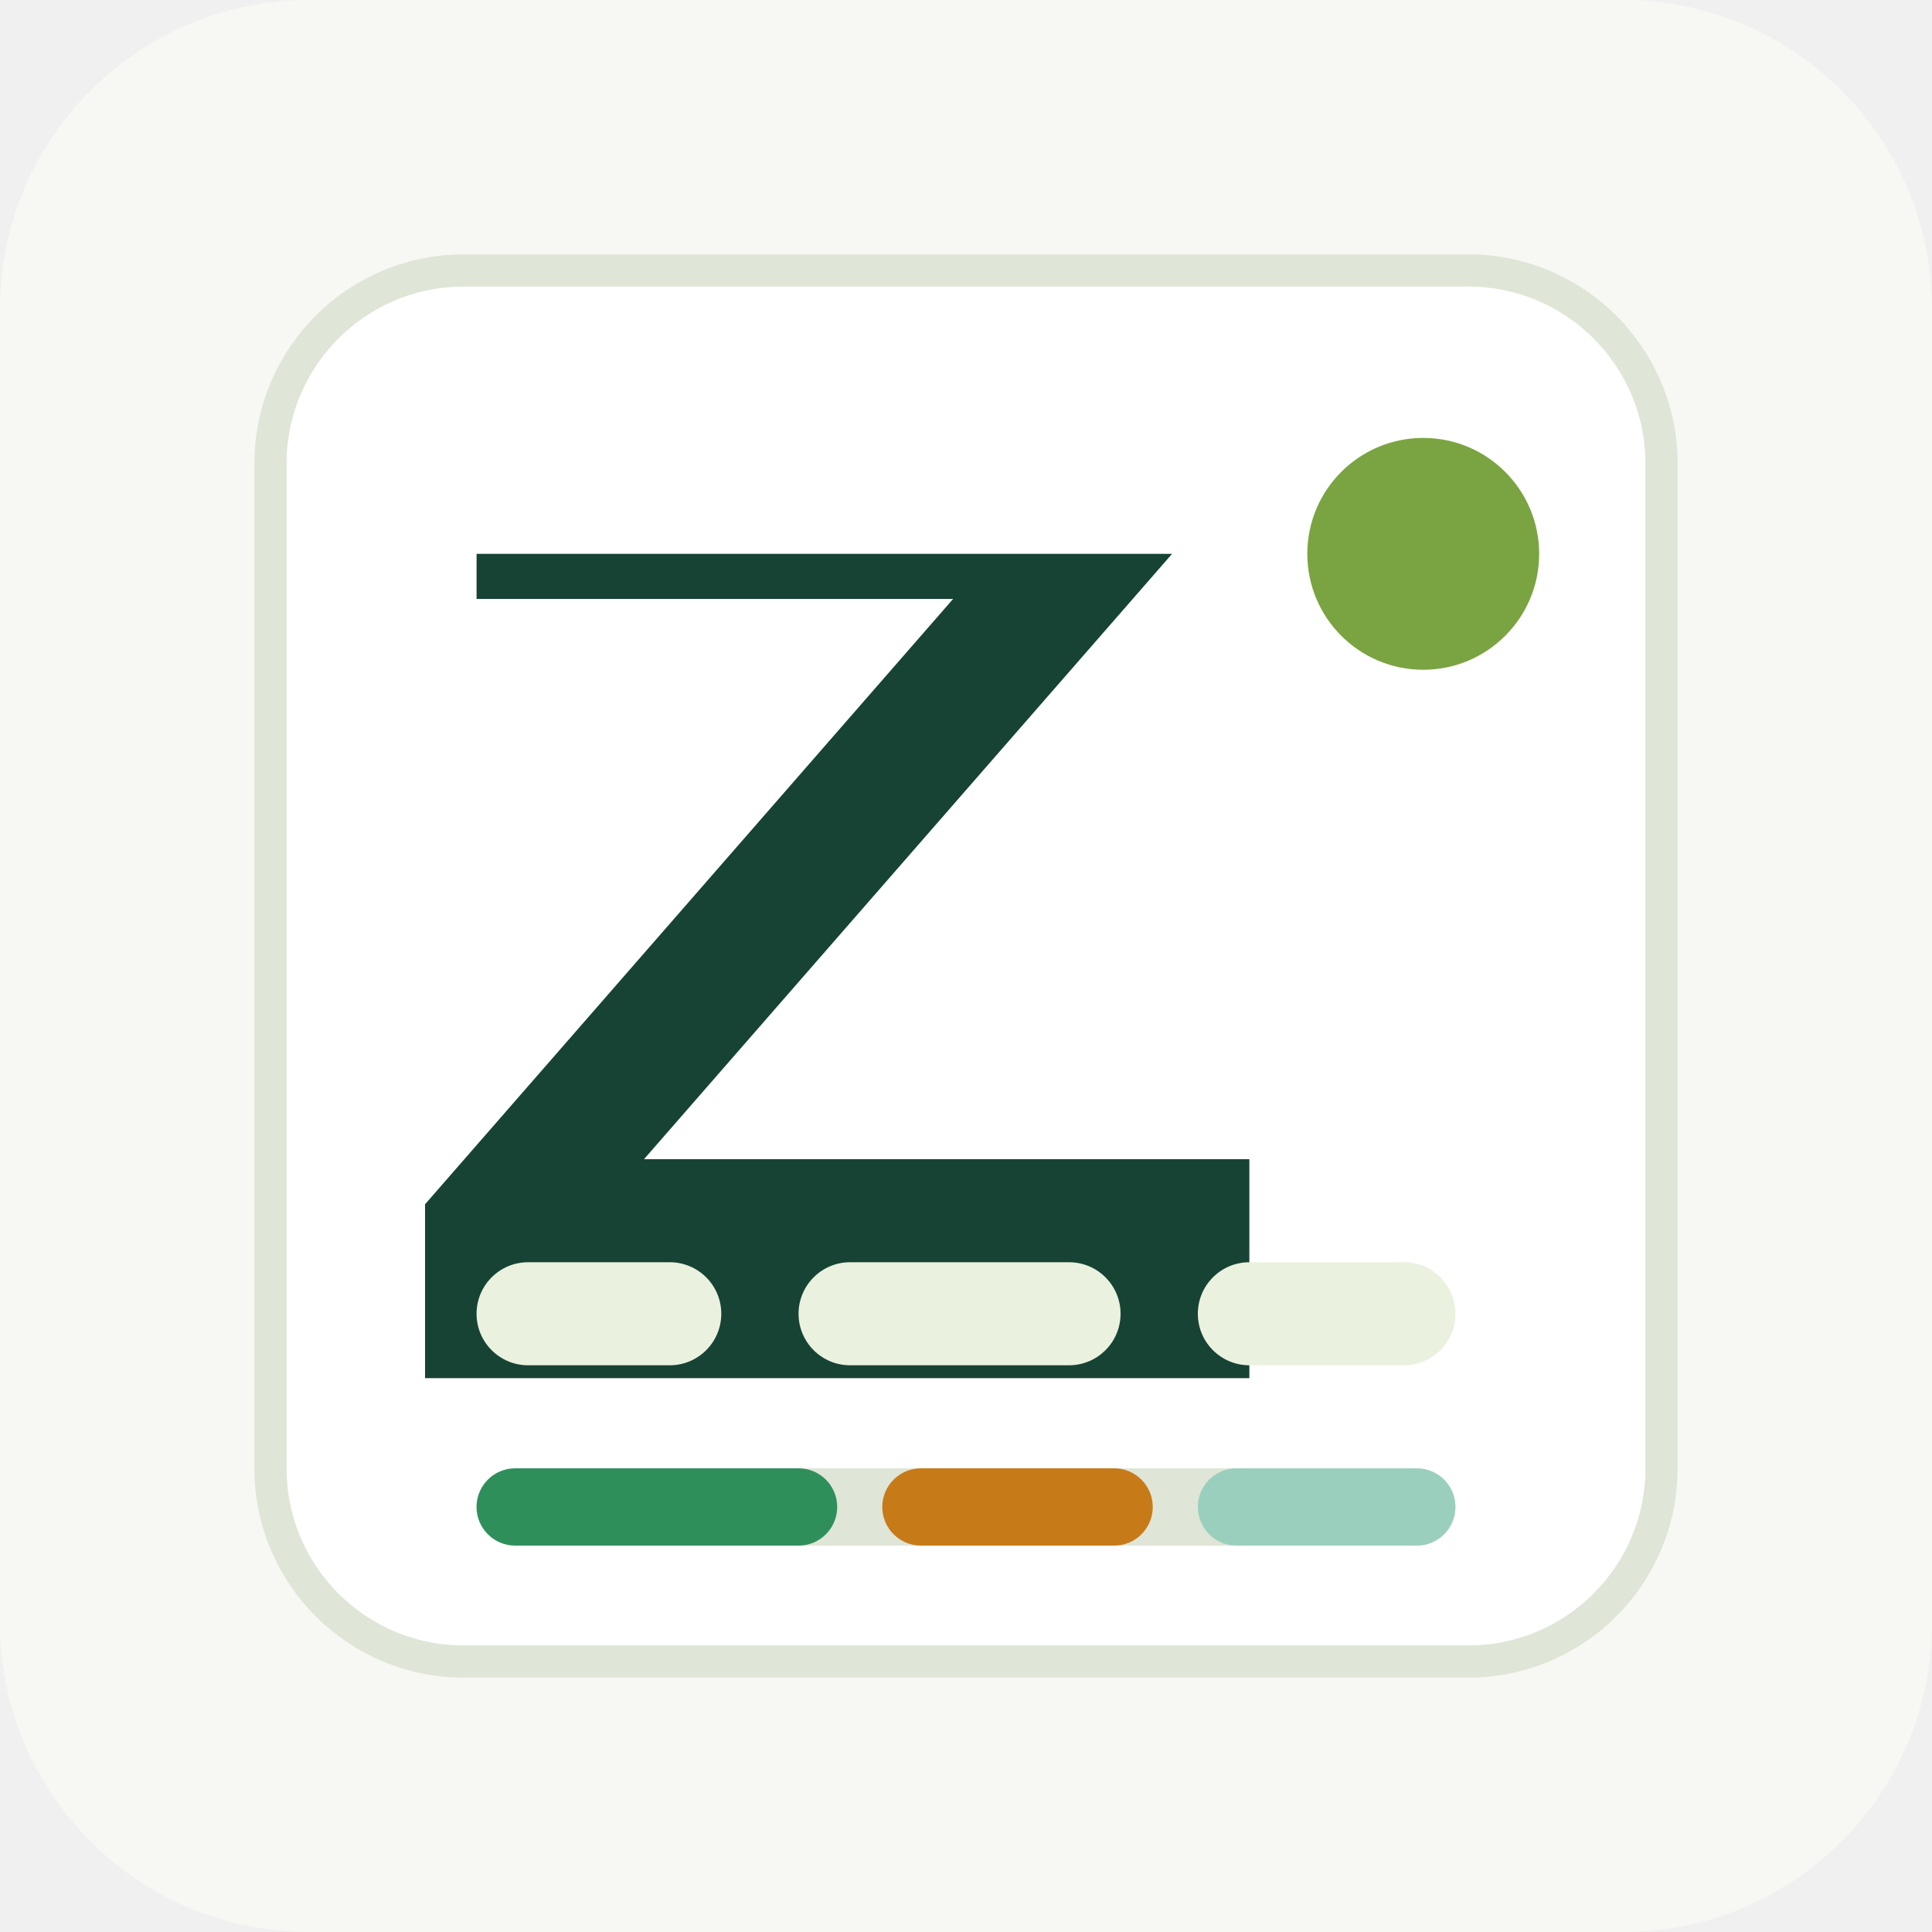
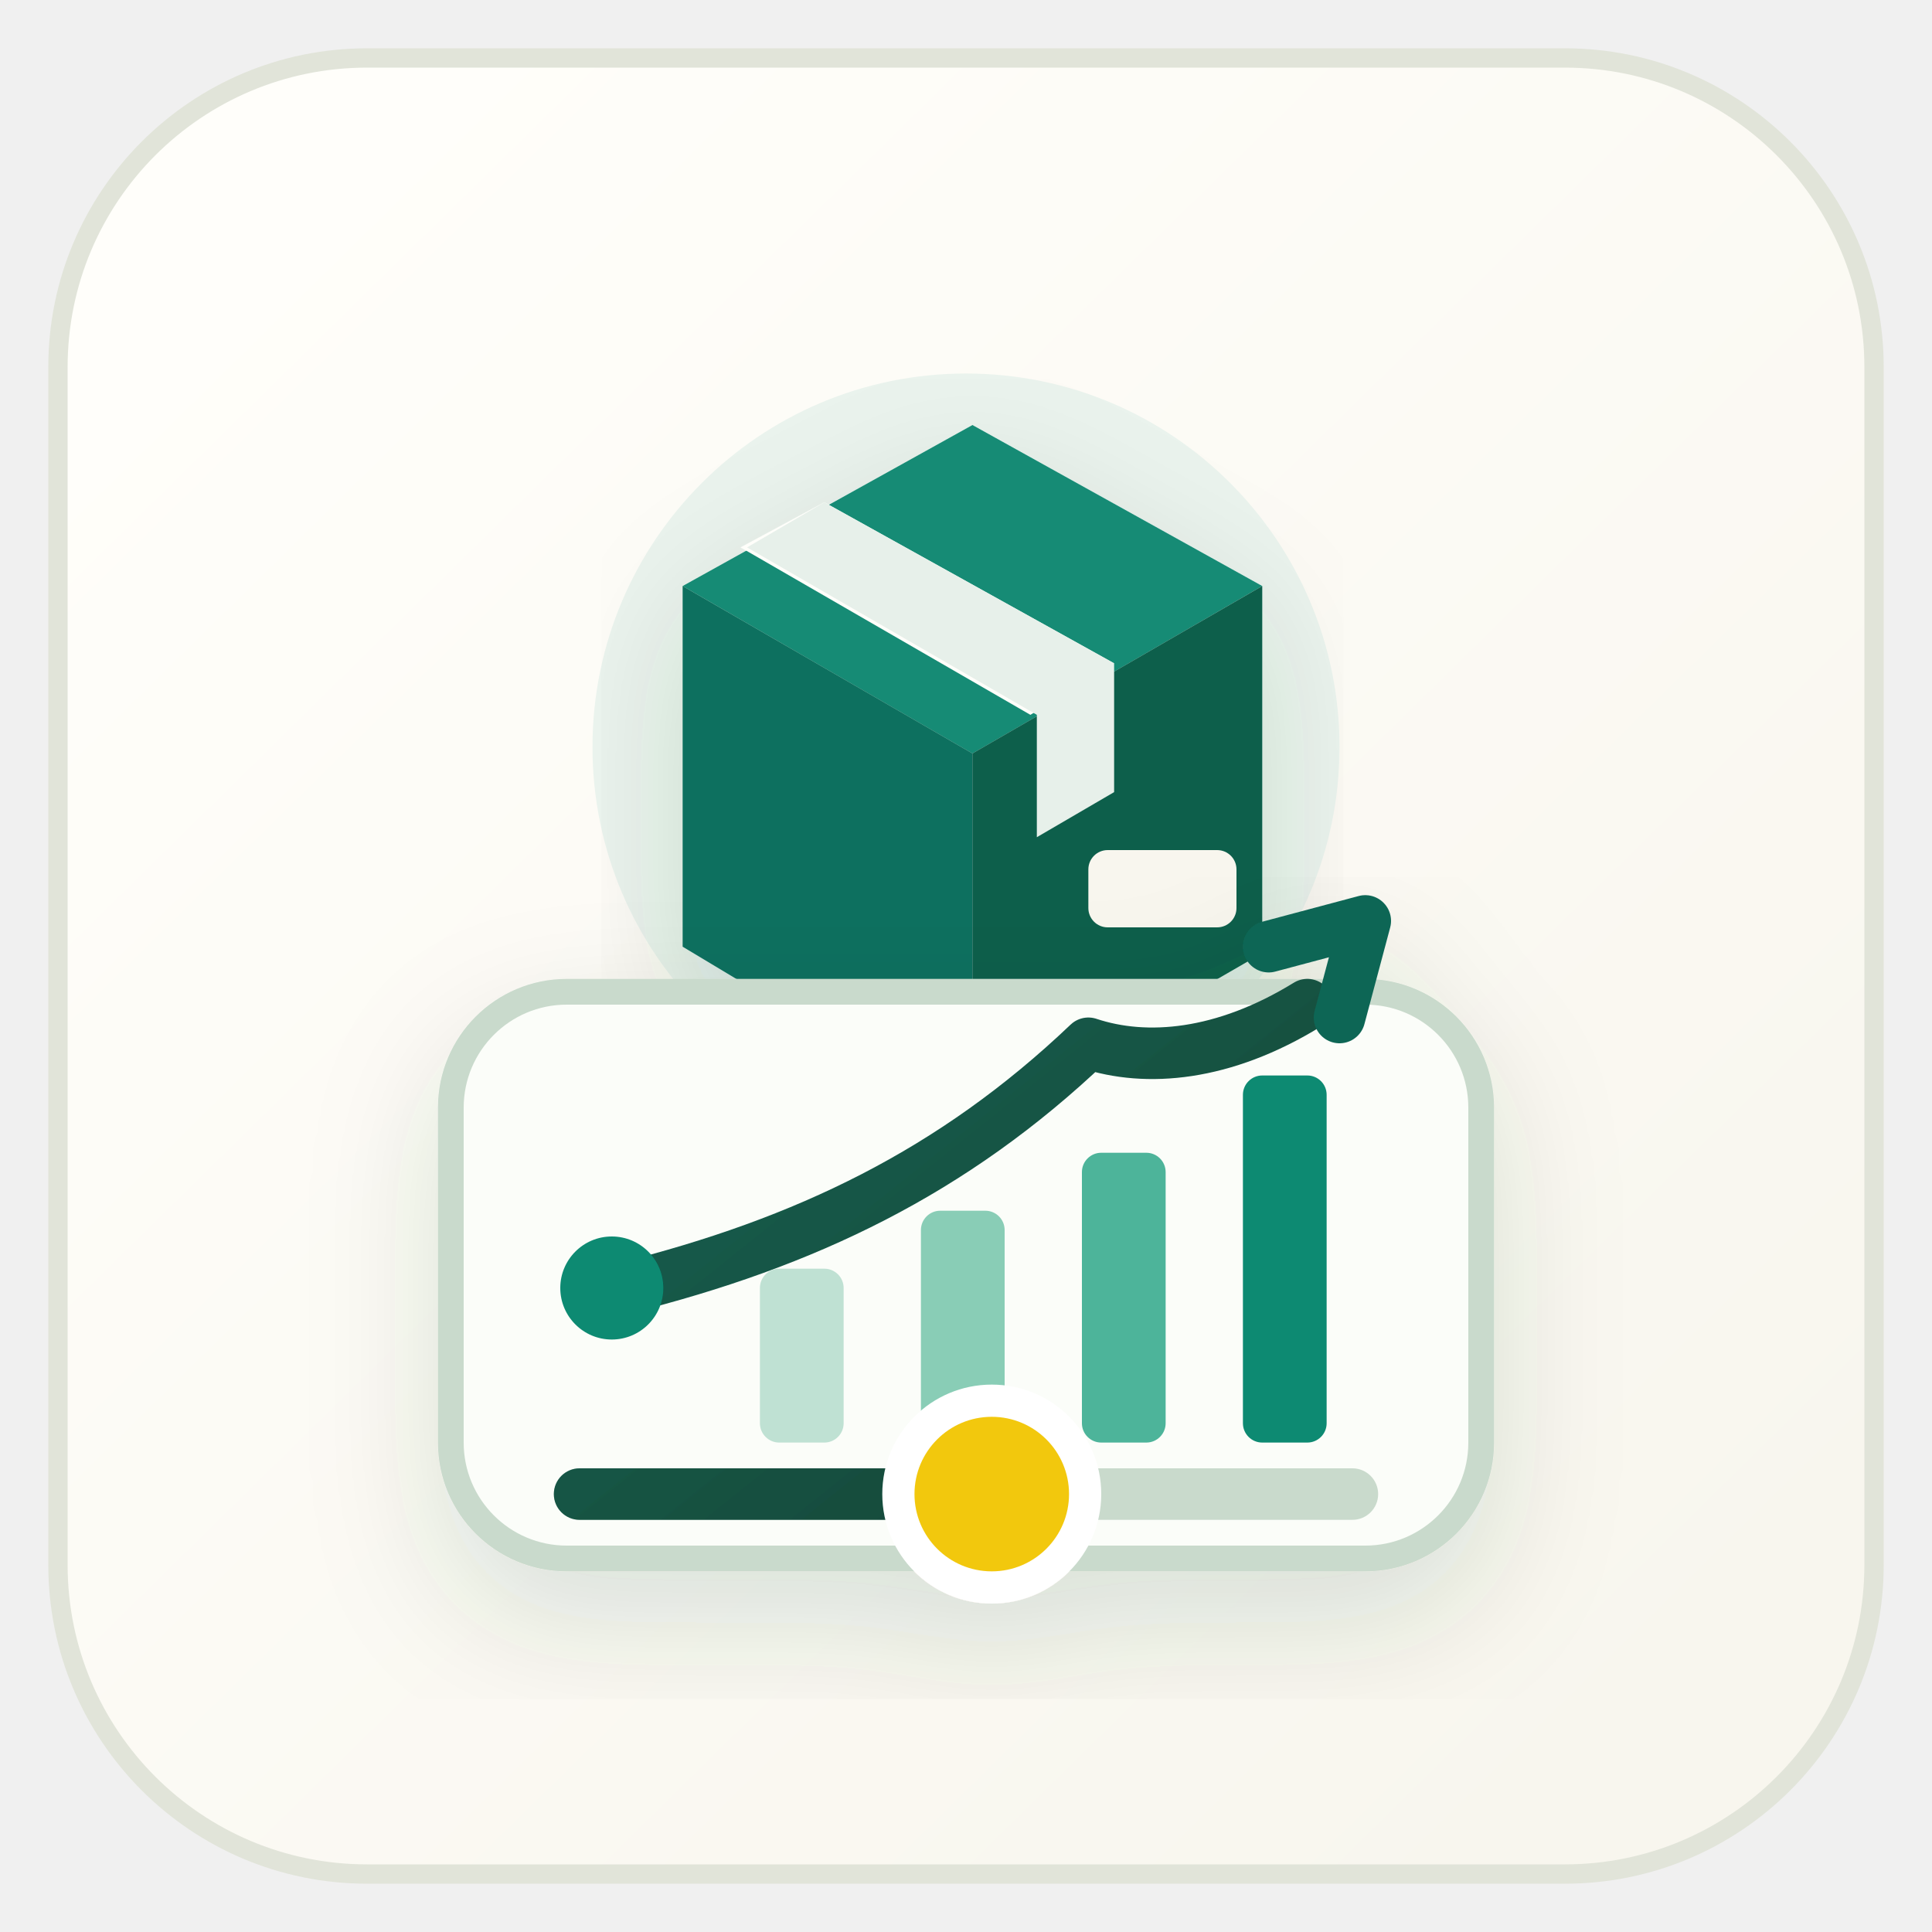
<svg xmlns="http://www.w3.org/2000/svg" viewBox="0 0 300 300" role="img" aria-labelledby="title desc">
-   <rect width="300" height="300" rx="48" fill="#f7f8f3" />
-   <rect x="42" y="42" width="216" height="216" rx="30" fill="#ffffff" stroke="#dfe5d7" stroke-width="5" />
-   <path d="M74 86h108l-82 94h94v34H66v-27l82-94H74V86z" fill="#174334" />
-   <circle cx="221" cy="86" r="18" fill="#7aa441" />
-   <rect x="74" y="228" width="152" height="12" rx="6" fill="#dfe5d7" />
-   <rect x="74" y="228" width="56" height="12" rx="6" fill="#2f8f5b" />
-   <rect x="137" y="228" width="42" height="12" rx="6" fill="#c77a18" />
-   <rect x="186" y="228" width="40" height="12" rx="6" fill="#9bcfbd" />
-   <rect x="74" y="196" width="38" height="16" rx="8" fill="#eaf1df" />
-   <rect x="124" y="196" width="50" height="16" rx="8" fill="#eaf1df" />
-   <rect x="186" y="196" width="40" height="16" rx="8" fill="#eaf1df" />
+   <defs>
+     <linearGradient id="margin-bg" x1="38" x2="262" y1="36" y2="264" gradientUnits="userSpaceOnUse">
+       <stop stop-color="#fffefa" />
+       <stop offset="1" stop-color="#f8f6ee" />
+     </linearGradient>
+     <linearGradient id="margin-green" x1="92" x2="212" y1="76" y2="226" gradientUnits="userSpaceOnUse">
+       <stop stop-color="#0d715f" />
+       <stop offset="1" stop-color="#174334" />
+     </linearGradient>
+     <linearGradient id="margin-sage" x1="98" x2="214" y1="164" y2="236" gradientUnits="userSpaceOnUse">
+       <stop stop-color="#cfeadd" />
+       <stop offset="1" stop-color="#35a98f" />
+     </linearGradient>
+     <filter id="soft-shadow" x="-14%" y="-14%" width="128%" height="128%" color-interpolation-filters="sRGB">
+       <feDropShadow dx="0" dy="8" stdDeviation="10" flood-color="#174334" flood-opacity=".13" />
+     </filter>
+   </defs>
+   <rect x="9" y="9" width="282" height="282" rx="48" fill="url(#margin-bg)" stroke="#e1e4d9" stroke-width="3" />
+   <circle cx="150" cy="116" r="58" fill="#eaf3ed" />
+   <g filter="url(#soft-shadow)">
+     <path d="M151 66l45 25-45 26-45-26 45-25z" fill="#168b74" />
+     <path d="M106 91l45 26v57l-45-27V91z" fill="#08705f" />
+     <path d="M151 117l45-26v57l-45 26v-57z" fill="#0f5f4c" />
+     <path d="M128 78l45 25-13 8-45-26 13-7z" fill="#fffefa" />
+     <path d="M128 78l45 25v20l-12 7v-19l-45-26 12-7z" fill="#e7f0ea" />
+     <rect x="169" y="132" width="23" height="12" rx="3" fill="#f8f6ee" />
+   </g>
+   <g filter="url(#soft-shadow)">
+     <rect x="70" y="154" width="160" height="88" rx="18" fill="#fbfdf9" stroke="#c9dacc" stroke-width="4" />
+     <path d="M97 200c28-7 51-18 72-38 9 3 21 2 34-6" fill="none" stroke="url(#margin-green)" stroke-width="8" stroke-linecap="round" stroke-linejoin="round" />
+     <path d="M197 147l15-4-4 15" fill="none" stroke="#0f6655" stroke-width="8" stroke-linecap="round" stroke-linejoin="round" />
+     <circle cx="95" cy="200" r="8" fill="#0d8a72" />
+     <rect x="118" y="197" width="13" height="27" rx="3" fill="#bfe1d3" />
+     <rect x="143" y="188" width="13" height="36" rx="3" fill="#89cdb6" />
+     <rect x="168" y="179" width="13" height="45" rx="3" fill="#4db49a" />
+     <rect x="193" y="167" width="13" height="57" rx="3" fill="#0d8a72" />
+     <rect x="86" y="228" width="128" height="8" rx="4" fill="#c9dacc" />
+     <rect x="86" y="228" width="68" height="8" rx="4" fill="url(#margin-green)" />
+     <circle cx="154" cy="232" r="17" fill="#ffffff" />
+     <circle cx="154" cy="232" r="12" fill="#f2c811" />
+   </g>
</svg>
